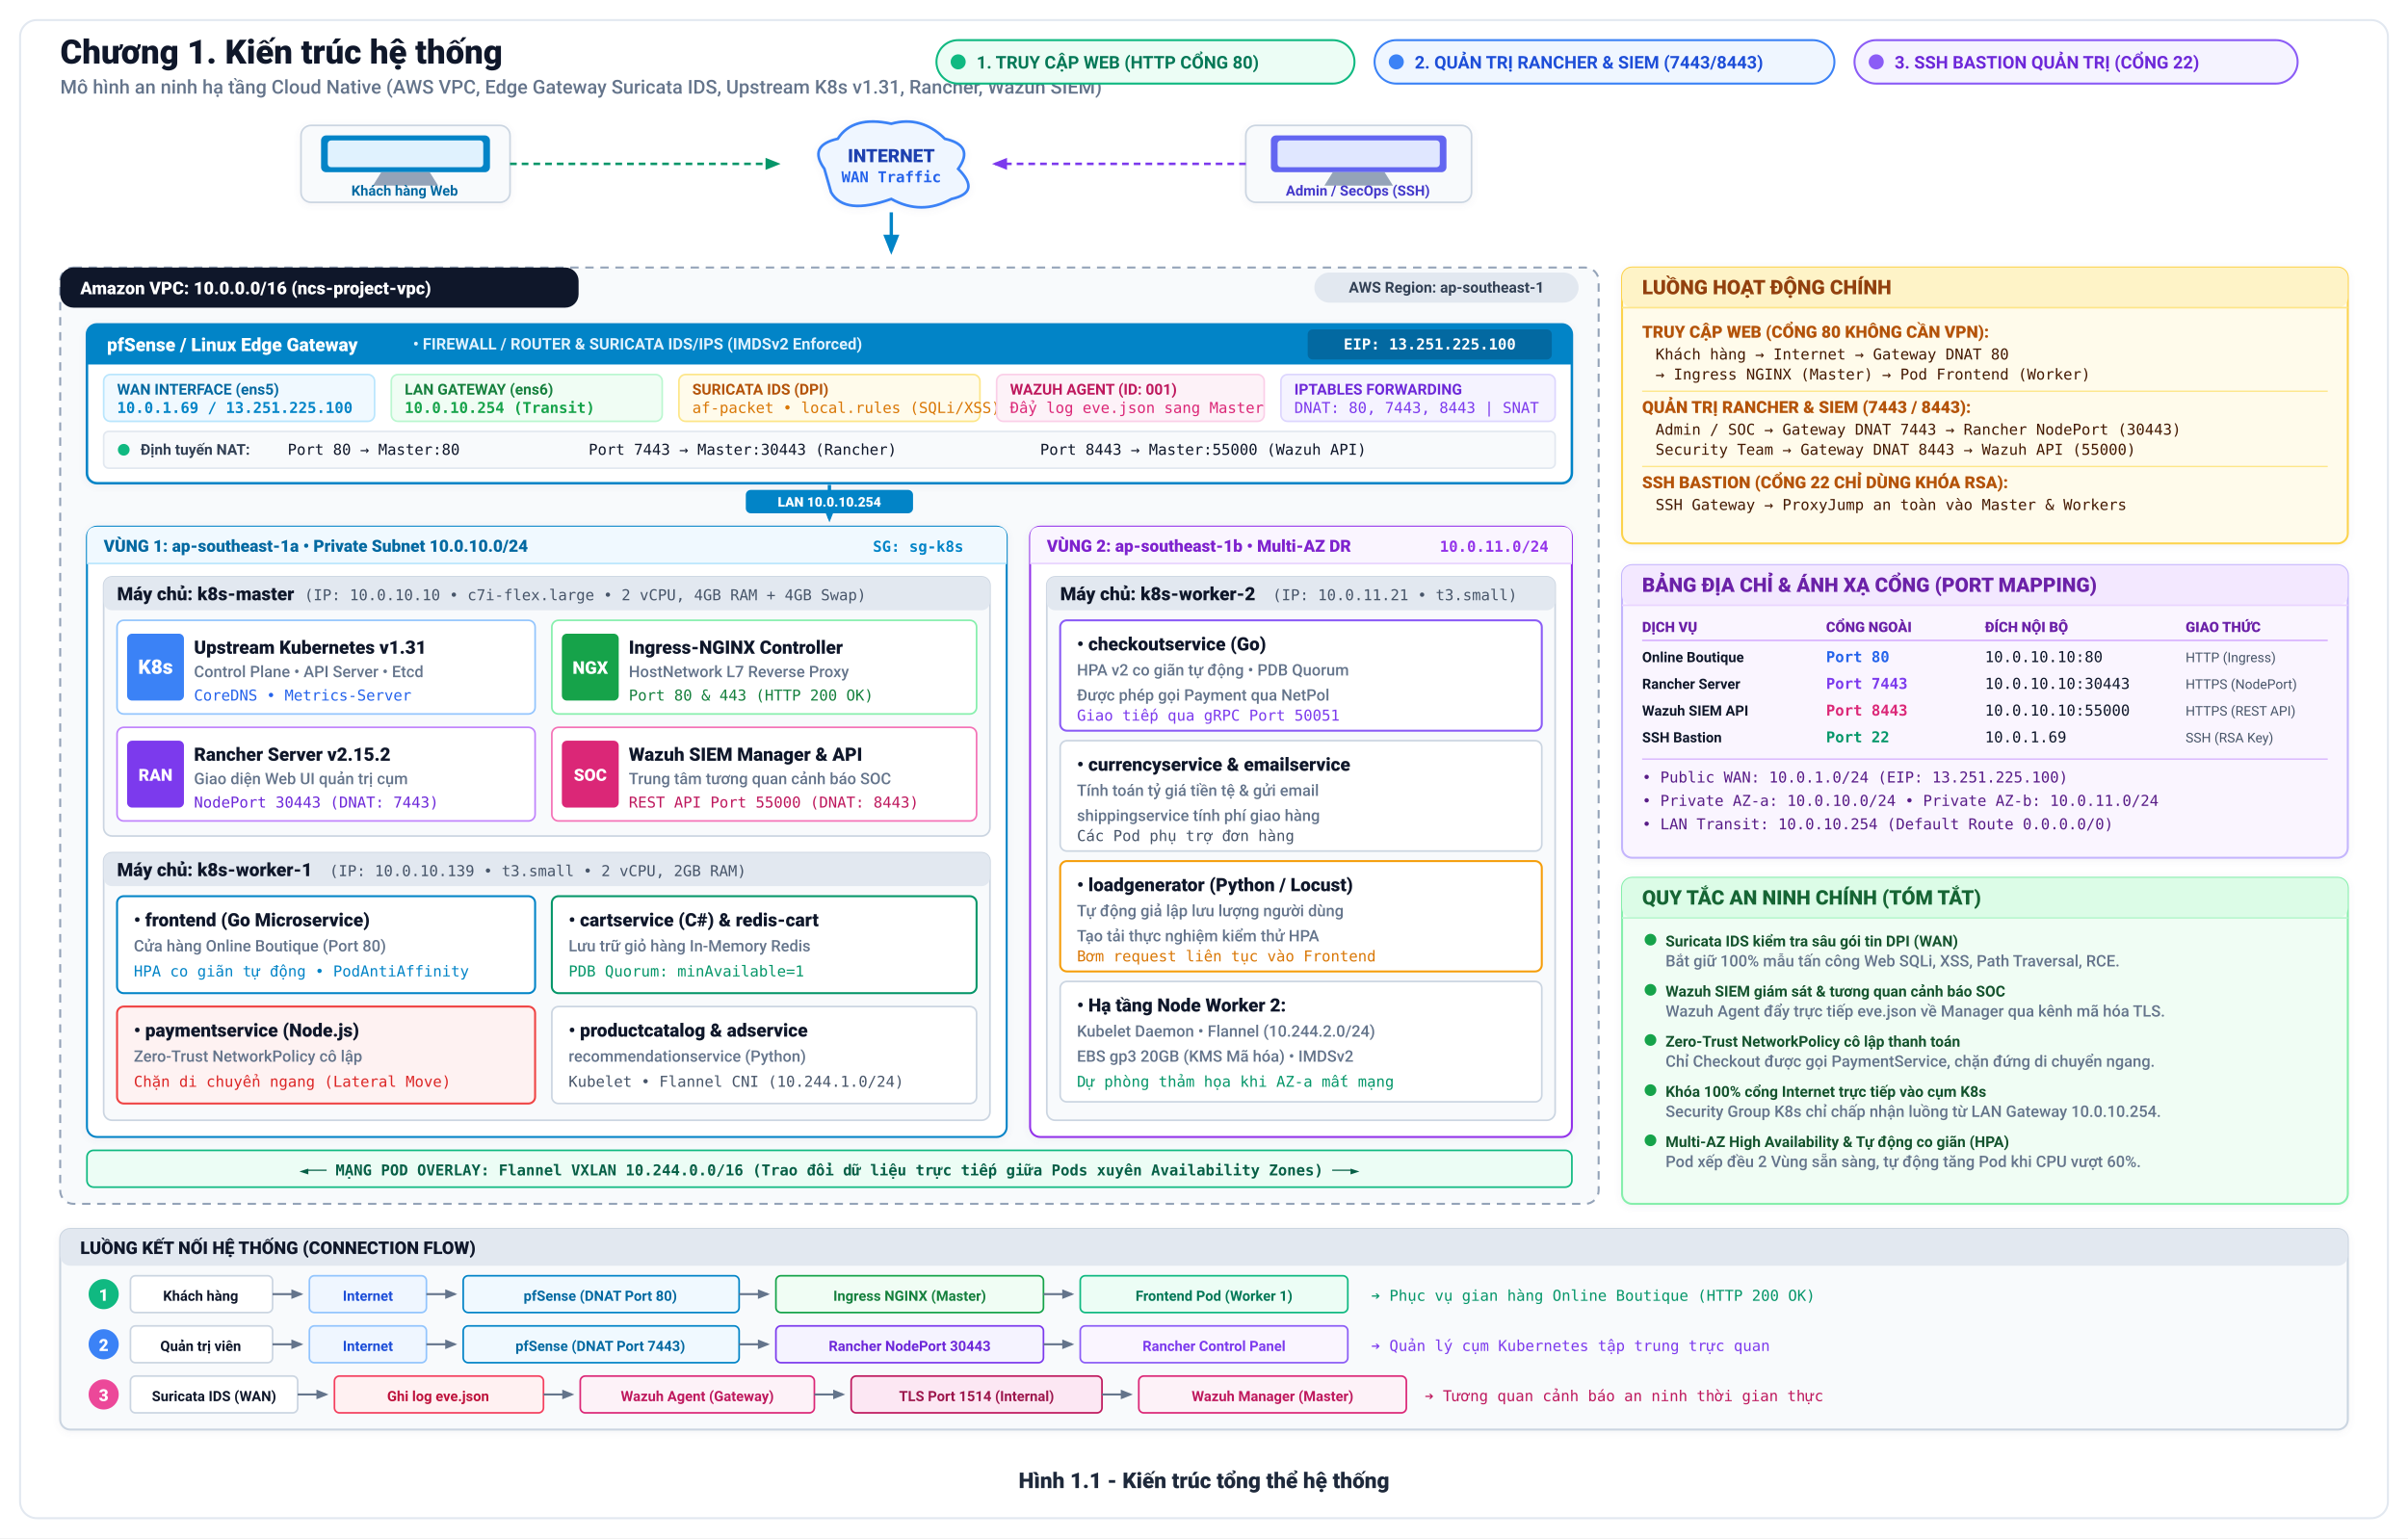
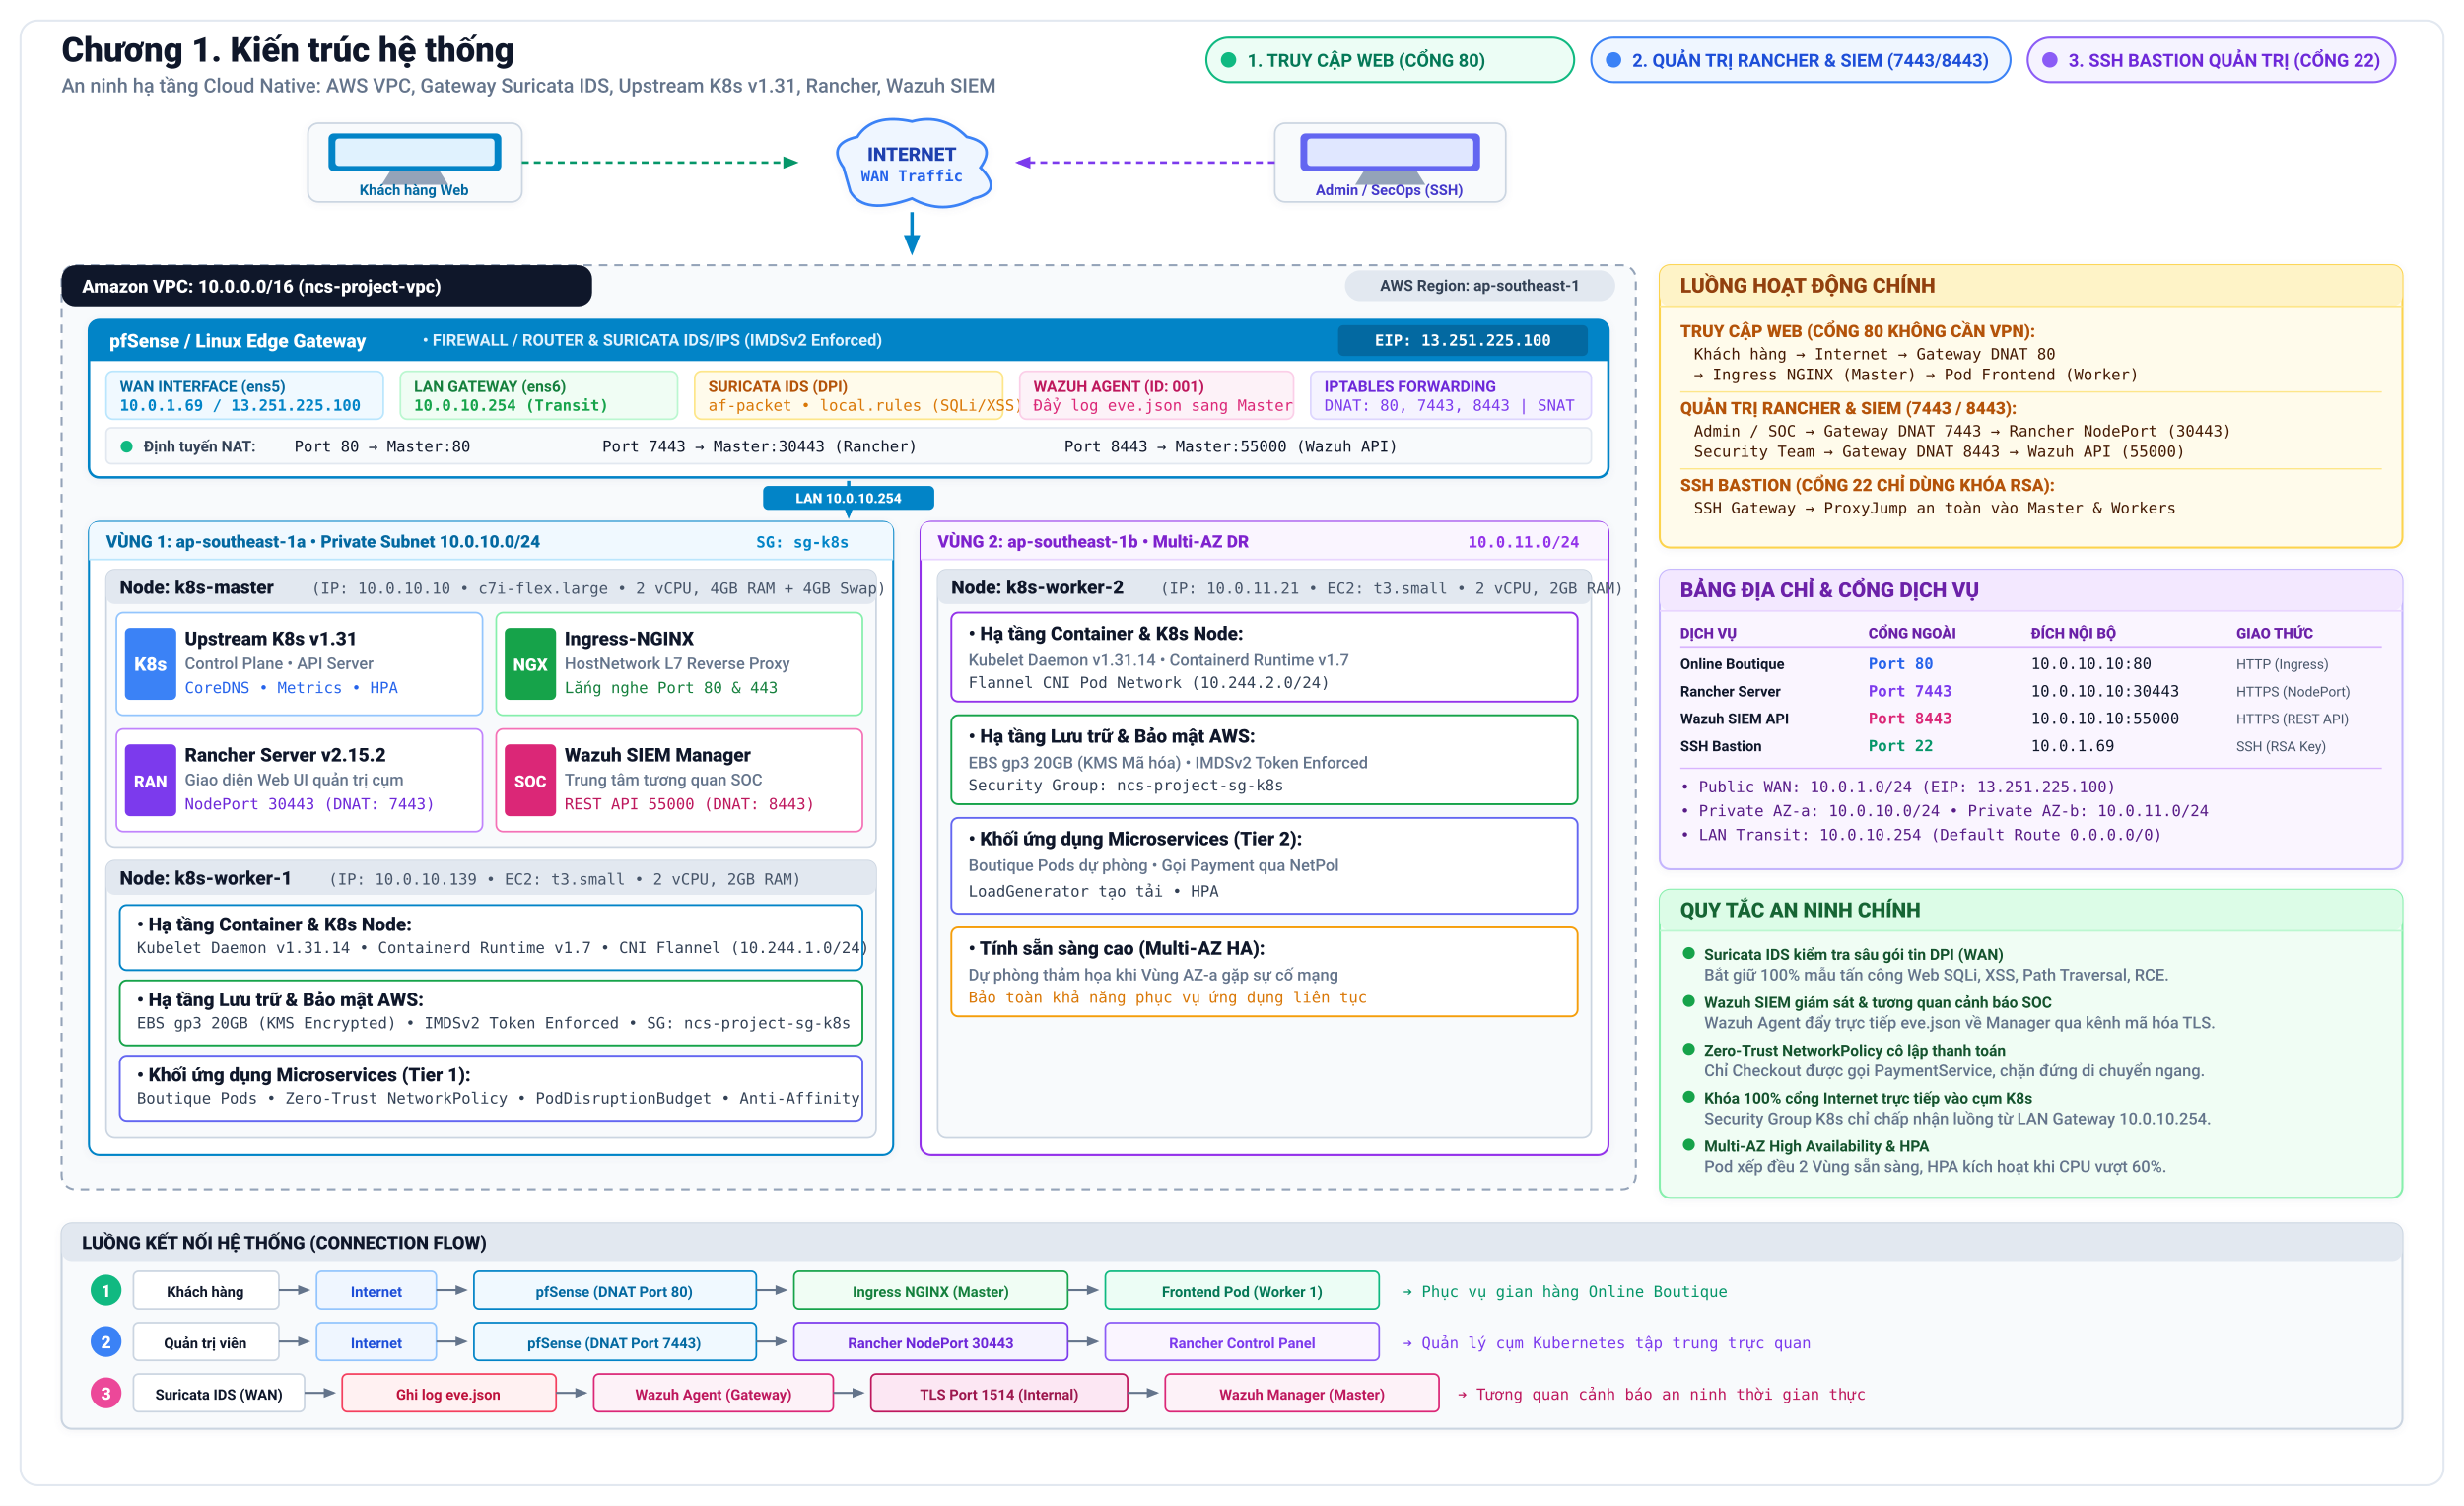
- <svg xmlns="http://www.w3.org/2000/svg" viewBox="0 0 1440 920" width="1440" height="920">
+ <svg xmlns="http://www.w3.org/2000/svg" viewBox="0 0 1440 880" width="1440" height="880">
  <defs>
    <filter id="shadow" x="-3%" y="-3%" width="106%" height="108%" filterUnits="userSpaceOnUse">
      <feDropShadow dx="0" dy="2" stdDeviation="3" flood-color="#64748b" flood-opacity="0.10" />
    </filter>
    <filter id="shadow-sm" x="-2%" y="-2%" width="104%" height="106%" filterUnits="userSpaceOnUse">
      <feDropShadow dx="0" dy="1" stdDeviation="2" flood-color="#64748b" flood-opacity="0.08" />
    </filter>
    <marker id="arrow-blue" viewBox="0 0 10 10" refX="8" refY="5" markerWidth="6" markerHeight="6" orient="auto">
      <path d="M 0 1 L 10 5 L 0 9 z" fill="#0284c7" />
    </marker>
    <marker id="arrow-green" viewBox="0 0 10 10" refX="8" refY="5" markerWidth="6" markerHeight="6" orient="auto">
      <path d="M 0 1 L 10 5 L 0 9 z" fill="#059669" />
    </marker>
    <marker id="arrow-purple" viewBox="0 0 10 10" refX="8" refY="5" markerWidth="6" markerHeight="6" orient="auto">
      <path d="M 0 1 L 10 5 L 0 9 z" fill="#7c3aed" />
    </marker>
    <marker id="arrow-gray" viewBox="0 0 10 10" refX="8" refY="5" markerWidth="6" markerHeight="6" orient="auto">
      <path d="M 0 1 L 10 5 L 0 9 z" fill="#64748b" />
    </marker>
  </defs>
  <style>
-     text { font-family: -apple-system, BlinkMacSystemFont, "Segoe UI", Roboto, Helvetica, Arial, sans-serif; }
+     text { font-family: -apple-system, BlinkMacSystemFont, "Segoe UI", Roboto, "Helvetica Neue", Arial, sans-serif; }
    .title { font-size: 20px; font-weight: 800; fill: #0f172a; }
    .subtitle { font-size: 11.5px; font-weight: 500; fill: #64748b; }
    .pill-text { font-size: 10.5px; font-weight: 700; }
    .box-title { font-size: 12px; font-weight: 800; }
    .card-title { font-size: 11px; font-weight: 800; fill: #0f172a; }
    .card-sub { font-size: 9.5px; font-weight: 500; fill: #64748b; }
    .badge-text { font-size: 9px; font-weight: 700; }
    .code { font-family: ui-monospace, SFMono-Regular, Menlo, Monaco, Consolas, monospace; font-size: 9px; }
  </style>
-   <rect width="1440" height="920" fill="#ffffff" />
-   <rect x="12" y="12" width="1416" height="896" rx="10" fill="#ffffff" stroke="#e2e8f0" stroke-width="1.2" />
-   <g transform="translate(36, 38)">
+   <rect width="1440" height="880" fill="#ffffff" />
+   <rect x="12" y="12" width="1416" height="856" rx="10" fill="#ffffff" stroke="#e2e8f0" stroke-width="1.2" />
+   <g transform="translate(36, 36)">
    <text x="0" y="0" class="title">Chương 1. Kiến trúc hệ thống</text>
-     <text x="0" y="18" class="subtitle">Mô hình an ninh hạ tầng Cloud Native (AWS VPC, Edge Gateway Suricata IDS, Upstream K8s v1.31, Rancher, Wazuh SIEM)</text>
-   </g>
-   <g transform="translate(560, 24)">
+     <text x="0" y="18" class="subtitle">An ninh hạ tầng Cloud Native: AWS VPC, Gateway Suricata IDS, Upstream K8s v1.31, Rancher, Wazuh SIEM</text>
+   </g>
+   <g transform="translate(705, 22)">
    <g transform="translate(0, 0)">
-       <rect width="250" height="26" rx="13" fill="#ecfdf5" stroke="#10b981" stroke-width="1.2" />
+       <rect width="215" height="26" rx="13" fill="#ecfdf5" stroke="#10b981" stroke-width="1.2" />
      <circle cx="13" cy="13" r="4.5" fill="#10b981" />
-       <text x="24" y="17" class="pill-text" fill="#047857">1. TRUY CẬP WEB (HTTP CỔNG 80)</text>
-     </g>
-     <g transform="translate(262, 0)">
-       <rect width="275" height="26" rx="13" fill="#eff6ff" stroke="#3b82f6" stroke-width="1.2" />
+       <text x="24" y="17" class="pill-text" fill="#047857">1. TRUY CẬP WEB (CỔNG 80)</text>
+     </g>
+     <g transform="translate(225, 0)">
+       <rect width="245" height="26" rx="13" fill="#eff6ff" stroke="#3b82f6" stroke-width="1.2" />
      <circle cx="13" cy="13" r="4.5" fill="#3b82f6" />
      <text x="24" y="17" class="pill-text" fill="#1d4ed8">2. QUẢN TRỊ RANCHER &amp; SIEM (7443/8443)</text>
    </g>
-     <g transform="translate(549, 0)">
-       <rect width="265" height="26" rx="13" fill="#f5f3ff" stroke="#8b5cf6" stroke-width="1.2" />
+     <g transform="translate(480, 0)">
+       <rect width="215" height="26" rx="13" fill="#f5f3ff" stroke="#8b5cf6" stroke-width="1.2" />
      <circle cx="13" cy="13" r="4.5" fill="#8b5cf6" />
      <text x="24" y="17" class="pill-text" fill="#6d28d9">3. SSH BASTION QUẢN TRỊ (CỔNG 22)</text>
    </g>
  </g>
-   <g transform="translate(180, 75)">
+   <g transform="translate(180, 72)">
    <g transform="translate(0, 0)">
      <rect width="125" height="46" rx="6" fill="#f8fafc" stroke="#cbd5e1" stroke-width="1" filter="url(#shadow-sm)" />
      <rect x="12" y="6" width="101" height="22" rx="3" fill="#0284c7" />
      <rect x="16" y="9" width="93" height="16" rx="2" fill="#e0f2fe" />
      <polygon points="48,28 77,28 82,36 43,36" fill="#94a3b8" />
      <text x="62" y="42" font-size="8.5" font-weight="700" fill="#0369a1" text-anchor="middle">Khách hàng Web</text>
    </g>
    <g transform="translate(285, -6)">
      <path d="M 28,32 Q 18,18 36,14 Q 45,0 68,5 Q 86,0 100,14 Q 118,18 108,32 Q 122,46 104,50 Q 86,60 68,50 Q 40,60 32,46 Z" fill="#eff6ff" stroke="#3b82f6" stroke-width="1.6" filter="url(#shadow-sm)" />
      <text x="68" y="28" font-size="11" font-weight="900" fill="#1e40af" text-anchor="middle">INTERNET</text>
      <text x="68" y="40" class="code" font-size="8.5" font-weight="700" fill="#2563eb" text-anchor="middle">WAN Traffic</text>
    </g>
    <g transform="translate(565, 0)">
      <rect width="135" height="46" rx="6" fill="#f8fafc" stroke="#cbd5e1" stroke-width="1" filter="url(#shadow-sm)" />
      <rect x="15" y="6" width="105" height="22" rx="3" fill="#6366f1" />
      <rect x="19" y="9" width="97" height="16" rx="2" fill="#e0e7ff" />
      <polygon points="52,28 83,28 88,36 47,36" fill="#94a3b8" />
      <text x="67" y="42" font-size="8.5" font-weight="700" fill="#4338ca" text-anchor="middle">Admin / SecOps (SSH)</text>
    </g>
    <path d="M 125,23 L 285,23" stroke="#059669" stroke-width="1.5" stroke-dasharray="4,3" marker-end="url(#arrow-green)" />
    <path d="M 565,23 L 415,23" stroke="#7c3aed" stroke-width="1.5" stroke-dasharray="4,3" marker-end="url(#arrow-purple)" />
    <path d="M 353,52 L 353,75" stroke="#0284c7" stroke-width="2" marker-end="url(#arrow-blue)" />
  </g>
-   <g transform="translate(36, 160)">
-     <rect width="920" height="560" rx="8" fill="#f8fafc" stroke="#94a3b8" stroke-width="1.2" stroke-dasharray="5,4" />
+   <g transform="translate(36, 155)">
+     <rect width="920" height="540" rx="8" fill="#f8fafc" stroke="#94a3b8" stroke-width="1.2" stroke-dasharray="5,4" />
    <rect x="0" y="0" width="310" height="24" rx="8" fill="#0f172a" />
    <text x="12" y="16" font-size="10.5" font-weight="800" fill="#ffffff">Amazon VPC: 10.0.0.0/16 (ncs-project-vpc)</text>
    <rect x="750" y="3" width="158" height="18" rx="9" fill="#e2e8f0" />
    <text x="829" y="15" font-size="9" font-weight="700" fill="#334155" text-anchor="middle">AWS Region: ap-southeast-1</text>
-     <g transform="translate(16, 34)">
-       <rect width="888" height="95" rx="6" fill="#ffffff" stroke="#0284c7" stroke-width="1.5" filter="url(#shadow-sm)" />
+     <g transform="translate(16, 32)">
+       <rect width="888" height="92" rx="6" fill="#ffffff" stroke="#0284c7" stroke-width="1.5" filter="url(#shadow-sm)" />
      <path d="M 0,6 Q 0,0 6,0 L 882,0 Q 888,0 888,6 L 888,24 L 0,24 Z" fill="#0284c7" />
      <text x="12" y="16" font-size="11" font-weight="800" fill="#ffffff">pfSense / Linux Edge Gateway</text>
      <text x="195" y="15" font-size="9.5" font-weight="600" fill="#e0f2fe">• FIREWALL / ROUTER &amp; SURICATA IDS/IPS (IMDSv2 Enforced)</text>
      <rect x="730" y="3" width="146" height="18" rx="3" fill="#0369a1" />
      <text x="803" y="15" class="code" font-size="9" font-weight="700" fill="#ffffff" text-anchor="middle">EIP: 13.251.225.100</text>
      <g transform="translate(10, 30)">
        <g transform="translate(0, 0)">
          <rect width="162" height="28" rx="4" fill="#f0f9ff" stroke="#bae6fd" stroke-width="1" />
          <text x="8" y="12" class="badge-text" fill="#0369a1">WAN INTERFACE (ens5)</text>
          <text x="8" y="23" class="code" font-weight="700" fill="#0284c7">10.0.1.69 / 13.251.225.100</text>
        </g>
        <g transform="translate(172, 0)">
          <rect width="162" height="28" rx="4" fill="#f0fdf4" stroke="#bbf7d0" stroke-width="1" />
          <text x="8" y="12" class="badge-text" fill="#15803d">LAN GATEWAY (ens6)</text>
          <text x="8" y="23" class="code" font-weight="700" fill="#16a34a">10.0.10.254 (Transit)</text>
        </g>
        <g transform="translate(344, 0)">
          <rect width="180" height="28" rx="4" fill="#fffbeb" stroke="#fde68a" stroke-width="1" />
          <text x="8" y="12" class="badge-text" fill="#b45309">SURICATA IDS (DPI)</text>
          <text x="8" y="23" class="code" fill="#d97706">af-packet • local.rules (SQLi/XSS)</text>
        </g>
        <g transform="translate(534, 0)">
          <rect width="160" height="28" rx="4" fill="#fdf2f8" stroke="#fbcfe8" stroke-width="1" />
          <text x="8" y="12" class="badge-text" fill="#be185d">WAZUH AGENT (ID: 001)</text>
          <text x="8" y="23" class="code" fill="#db2777">Đẩy log eve.json sang Master</text>
        </g>
        <g transform="translate(704, 0)">
          <rect width="164" height="28" rx="4" fill="#f5f3ff" stroke="#ddd6fe" stroke-width="1" />
          <text x="8" y="12" class="badge-text" fill="#6d28d9">IPTABLES FORWARDING</text>
          <text x="8" y="23" class="code" fill="#7c3aed">DNAT: 80, 7443, 8443 | SNAT</text>
        </g>
      </g>
-       <g transform="translate(10, 64)">
-         <rect width="868" height="22" rx="3" fill="#f8fafc" stroke="#e2e8f0" stroke-width="1" />
+       <g transform="translate(10, 63)">
+         <rect width="868" height="21" rx="3" fill="#f8fafc" stroke="#e2e8f0" stroke-width="1" />
        <circle cx="12" cy="11" r="3.5" fill="#10b981" />
        <text x="22" y="14" font-size="9" font-weight="700" fill="#334155">Định tuyến NAT:</text>
        <text x="110" y="14" class="code" fill="#0f172a">Port 80 → Master:80</text>
        <text x="290" y="14" class="code" fill="#0f172a">Port 7443 → Master:30443 (Rancher)</text>
        <text x="560" y="14" class="code" fill="#0f172a">Port 8443 → Master:55000 (Wazuh API)</text>
      </g>
    </g>
-     <path d="M 460,130 L 460,150" stroke="#0284c7" stroke-width="2" marker-end="url(#arrow-blue)" />
-     <rect x="410" y="133" width="100" height="14" rx="3" fill="#0284c7" />
-     <text x="460" y="143" font-size="8" font-weight="800" fill="#ffffff" text-anchor="middle">LAN 10.0.10.254</text>
-     <g transform="translate(16, 155)">
-       <rect width="550" height="365" rx="6" fill="#ffffff" stroke="#0284c7" stroke-width="1.2" filter="url(#shadow-sm)" />
-       <path d="M 0,6 Q 0,0 6,0 L 544,0 Q 550,0 550,6 L 550,22 L 0,22 Z" fill="#f0f9ff" />
-       <line x1="0" y1="22" x2="550" y2="22" stroke="#bae6fd" stroke-width="1" />
+     <path d="M 460,126 L 460,146" stroke="#0284c7" stroke-width="2" marker-end="url(#arrow-blue)" />
+     <rect x="410" y="129" width="100" height="14" rx="3" fill="#0284c7" />
+     <text x="460" y="139" font-size="8" font-weight="800" fill="#ffffff" text-anchor="middle">LAN 10.0.10.254</text>
+     <g transform="translate(16, 150)">
+       <rect width="470" height="370" rx="6" fill="#ffffff" stroke="#0284c7" stroke-width="1.2" filter="url(#shadow-sm)" />
+       <path d="M 0,6 Q 0,0 6,0 L 464,0 Q 470,0 470,6 L 470,22 L 0,22 Z" fill="#f0f9ff" />
+       <line x1="0" y1="22" x2="470" y2="22" stroke="#bae6fd" stroke-width="1" />
      <text x="10" y="15" font-size="10" font-weight="800" fill="#0369a1">VÙNG 1: ap-southeast-1a • Private Subnet 10.0.10.0/24</text>
-       <text x="470" y="15" class="code" font-weight="700" fill="#0284c7">SG: sg-k8s</text>
-       <g transform="translate(10, 30)">
-         <rect width="530" height="155" rx="5" fill="#f8fafc" stroke="#cbd5e1" stroke-width="1" />
-         <rect width="530" height="20" rx="5" fill="#e2e8f0" />
-         <text x="8" y="14" class="card-title">Máy chủ: k8s-master</text>
+       <text x="390" y="15" class="code" font-weight="700" fill="#0284c7">SG: sg-k8s</text>
+       <g transform="translate(10, 28)">
+         <rect width="450" height="162" rx="5" fill="#f8fafc" stroke="#cbd5e1" stroke-width="1" />
+         <rect width="450" height="20" rx="5" fill="#e2e8f0" />
+         <text x="8" y="14" class="card-title">Node: k8s-master</text>
        <text x="120" y="14" class="code" fill="#475569">(IP: 10.0.10.10 • c7i-flex.large • 2 vCPU, 4GB RAM + 4GB Swap)</text>
+         <g transform="translate(6, 25)">
+           <g transform="translate(0, 0)">
+             <rect width="214" height="60" rx="4" fill="#ffffff" stroke="#93c5fd" stroke-width="1" />
+             <rect x="5" y="9" width="30" height="42" rx="3" fill="#3b82f6" />
+             <text x="20" y="34" font-size="11" font-weight="900" fill="#ffffff" text-anchor="middle">K8s</text>
+             <text x="40" y="19" class="card-title">Upstream K8s v1.31</text>
+             <text x="40" y="33" class="card-sub">Control Plane • API Server</text>
+             <text x="40" y="47" class="code" fill="#2563eb">CoreDNS • Metrics • HPA</text>
+           </g>
+           <g transform="translate(222, 0)">
+             <rect width="214" height="60" rx="4" fill="#ffffff" stroke="#86efac" stroke-width="1" />
+             <rect x="5" y="9" width="30" height="42" rx="3" fill="#16a34a" />
+             <text x="20" y="34" font-size="10" font-weight="900" fill="#ffffff" text-anchor="middle">NGX</text>
+             <text x="40" y="19" class="card-title">Ingress-NGINX</text>
+             <text x="40" y="33" class="card-sub">HostNetwork L7 Reverse Proxy</text>
+             <text x="40" y="47" class="code" fill="#15803d">Lắng nghe Port 80 &amp; 443</text>
+           </g>
+           <g transform="translate(0, 68)">
+             <rect width="214" height="60" rx="4" fill="#ffffff" stroke="#c084fc" stroke-width="1" />
+             <rect x="5" y="9" width="30" height="42" rx="3" fill="#7c3aed" />
+             <text x="20" y="34" font-size="9.5" font-weight="900" fill="#ffffff" text-anchor="middle">RAN</text>
+             <text x="40" y="19" class="card-title">Rancher Server v2.15.2</text>
+             <text x="40" y="33" class="card-sub">Giao diện Web UI quản trị cụm</text>
+             <text x="40" y="47" class="code" fill="#6d28d9">NodePort 30443 (DNAT: 7443)</text>
+           </g>
+           <g transform="translate(222, 68)">
+             <rect width="214" height="60" rx="4" fill="#ffffff" stroke="#f472b6" stroke-width="1" />
+             <rect x="5" y="9" width="30" height="42" rx="3" fill="#db2777" />
+             <text x="20" y="34" font-size="9.5" font-weight="900" fill="#ffffff" text-anchor="middle">SOC</text>
+             <text x="40" y="19" class="card-title">Wazuh SIEM Manager</text>
+             <text x="40" y="33" class="card-sub">Trung tâm tương quan SOC</text>
+             <text x="40" y="47" class="code" fill="#be185d">REST API 55000 (DNAT: 8443)</text>
+           </g>
+         </g>
+       </g>
+       <g transform="translate(10, 198)">
+         <rect width="450" height="162" rx="5" fill="#f8fafc" stroke="#cbd5e1" stroke-width="1" />
+         <rect width="450" height="20" rx="5" fill="#e2e8f0" />
+         <text x="8" y="14" class="card-title">Node: k8s-worker-1</text>
+         <text x="130" y="14" class="code" fill="#475569">(IP: 10.0.10.139 • EC2: t3.small • 2 vCPU, 2GB RAM)</text>
        <g transform="translate(8, 26)">
          <g transform="translate(0, 0)">
-             <rect width="250" height="56" rx="4" fill="#ffffff" stroke="#93c5fd" stroke-width="1" />
-             <rect x="6" y="8" width="34" height="40" rx="3" fill="#3b82f6" />
-             <text x="23" y="32" font-size="12" font-weight="900" fill="#ffffff" text-anchor="middle">K8s</text>
-             <text x="46" y="20" class="card-title">Upstream Kubernetes v1.31</text>
-             <text x="46" y="34" class="card-sub">Control Plane • API Server • Etcd</text>
-             <text x="46" y="48" class="code" fill="#2563eb">CoreDNS • Metrics-Server</text>
-           </g>
-           <g transform="translate(260, 0)">
-             <rect width="254" height="56" rx="4" fill="#ffffff" stroke="#86efac" stroke-width="1" />
-             <rect x="6" y="8" width="34" height="40" rx="3" fill="#16a34a" />
-             <text x="23" y="32" font-size="10.5" font-weight="900" fill="#ffffff" text-anchor="middle">NGX</text>
-             <text x="46" y="20" class="card-title">Ingress-NGINX Controller</text>
-             <text x="46" y="34" class="card-sub">HostNetwork L7 Reverse Proxy</text>
-             <text x="46" y="48" class="code" fill="#15803d">Port 80 &amp; 443 (HTTP 200 OK)</text>
-           </g>
-           <g transform="translate(0, 64)">
-             <rect width="250" height="56" rx="4" fill="#ffffff" stroke="#c084fc" stroke-width="1" />
-             <rect x="6" y="8" width="34" height="40" rx="3" fill="#7c3aed" />
-             <text x="23" y="32" font-size="10" font-weight="900" fill="#ffffff" text-anchor="middle">RAN</text>
-             <text x="46" y="20" class="card-title">Rancher Server v2.15.2</text>
-             <text x="46" y="34" class="card-sub">Giao diện Web UI quản trị cụm</text>
-             <text x="46" y="48" class="code" fill="#6d28d9">NodePort 30443 (DNAT: 7443)</text>
-           </g>
-           <g transform="translate(260, 64)">
-             <rect width="254" height="56" rx="4" fill="#ffffff" stroke="#f472b6" stroke-width="1" />
-             <rect x="6" y="8" width="34" height="40" rx="3" fill="#db2777" />
-             <text x="23" y="32" font-size="10" font-weight="900" fill="#ffffff" text-anchor="middle">SOC</text>
-             <text x="46" y="20" class="card-title">Wazuh SIEM Manager &amp; API</text>
-             <text x="46" y="34" class="card-sub">Trung tâm tương quan cảnh báo SOC</text>
-             <text x="46" y="48" class="code" fill="#be185d">REST API Port 55000 (DNAT: 8443)</text>
-           </g>
-         </g>
-       </g>
-       <g transform="translate(10, 195)">
-         <rect width="530" height="160" rx="5" fill="#f8fafc" stroke="#cbd5e1" stroke-width="1" />
-         <rect width="530" height="20" rx="5" fill="#e2e8f0" />
-         <text x="8" y="14" class="card-title">Máy chủ: k8s-worker-1</text>
-         <text x="135" y="14" class="code" fill="#475569">(IP: 10.0.10.139 • t3.small • 2 vCPU, 2GB RAM)</text>
-         <g transform="translate(8, 26)">
+             <rect width="434" height="38" rx="4" fill="#ffffff" stroke="#0284c7" stroke-width="1.1" />
+             <text x="10" y="15" class="card-title" fill="#0369a1">• Hạ tầng Container &amp; K8s Node:</text>
+             <text x="10" y="28" class="code" fill="#334155">Kubelet Daemon v1.31.14 • Containerd Runtime v1.7 • CNI Flannel (10.244.1.0/24)</text>
+           </g>
+           <g transform="translate(0, 44)">
+             <rect width="434" height="38" rx="4" fill="#ffffff" stroke="#16a34a" stroke-width="1.1" />
+             <text x="10" y="15" class="card-title" fill="#15803d">• Hạ tầng Lưu trữ &amp; Bảo mật AWS:</text>
+             <text x="10" y="28" class="code" fill="#334155">EBS gp3 20GB (KMS Encrypted) • IMDSv2 Token Enforced • SG: ncs-project-sg-k8s</text>
+           </g>
+           <g transform="translate(0, 88)">
+             <rect width="434" height="38" rx="4" fill="#ffffff" stroke="#6366f1" stroke-width="1.1" />
+             <text x="10" y="15" class="card-title" fill="#4338ca">• Khối ứng dụng Microservices (Tier 1):</text>
+             <text x="10" y="28" class="code" fill="#334155">Boutique Pods • Zero-Trust NetworkPolicy • PodDisruptionBudget • Anti-Affinity</text>
+           </g>
+         </g>
+       </g>
+     </g>
+     <g transform="translate(502, 150)">
+       <rect width="402" height="370" rx="6" fill="#ffffff" stroke="#9333ea" stroke-width="1.2" filter="url(#shadow-sm)" />
+       <path d="M 0,6 Q 0,0 6,0 L 396,0 Q 402,0 402,6 L 402,22 L 0,22 Z" fill="#faf5ff" />
+       <line x1="0" y1="22" x2="402" y2="22" stroke="#e9d5ff" stroke-width="1" />
+       <text x="10" y="15" font-size="10" font-weight="800" fill="#7e22ce">VÙNG 2: ap-southeast-1b • Multi-AZ DR</text>
+       <text x="320" y="15" class="code" font-weight="700" fill="#9333ea">10.0.11.0/24</text>
+       <g transform="translate(10, 28)">
+         <rect width="382" height="332" rx="5" fill="#f8fafc" stroke="#cbd5e1" stroke-width="1" />
+         <rect width="382" height="20" rx="5" fill="#e2e8f0" />
+         <text x="8" y="14" class="card-title">Node: k8s-worker-2</text>
+         <text x="130" y="14" class="code" fill="#475569">(IP: 10.0.11.21 • EC2: t3.small • 2 vCPU, 2GB RAM)</text>
+         <g transform="translate(8, 25)">
          <g transform="translate(0, 0)">
-             <rect width="250" height="58" rx="4" fill="#ffffff" stroke="#0284c7" stroke-width="1.2" />
-             <text x="10" y="18" class="card-title" fill="#0369a1">• frontend (Go Microservice)</text>
-             <text x="10" y="33" class="card-sub">Cửa hàng Online Boutique (Port 80)</text>
-             <text x="10" y="48" class="code" fill="#0284c7">HPA co giãn tự động • PodAntiAffinity</text>
-           </g>
-           <g transform="translate(260, 0)">
-             <rect width="254" height="58" rx="4" fill="#ffffff" stroke="#059669" stroke-width="1.2" />
-             <text x="10" y="18" class="card-title" fill="#065f46">• cartservice (C#) &amp; redis-cart</text>
-             <text x="10" y="33" class="card-sub">Lưu trữ giỏ hàng In-Memory Redis</text>
-             <text x="10" y="48" class="code" fill="#059669">PDB Quorum: minAvailable=1</text>
-           </g>
-           <g transform="translate(0, 66)">
-             <rect width="250" height="58" rx="4" fill="#fef2f2" stroke="#ef4444" stroke-width="1.2" />
-             <text x="10" y="18" class="card-title" fill="#b91c1c">• paymentservice (Node.js)</text>
-             <text x="10" y="33" class="card-sub">Zero-Trust NetworkPolicy cô lập</text>
-             <text x="10" y="48" class="code" fill="#dc2626">Chặn di chuyển ngang (Lateral Move)</text>
-           </g>
-           <g transform="translate(260, 66)">
-             <rect width="254" height="58" rx="4" fill="#ffffff" stroke="#cbd5e1" stroke-width="1" />
-             <text x="10" y="18" class="card-title" fill="#334155">• productcatalog &amp; adservice</text>
-             <text x="10" y="33" class="card-sub">recommendationservice (Python)</text>
-             <text x="10" y="48" class="code" fill="#475569">Kubelet • Flannel CNI (10.244.1.0/24)</text>
-           </g>
-         </g>
-       </g>
-     </g>
-     <g transform="translate(580, 155)">
-       <rect width="324" height="365" rx="6" fill="#ffffff" stroke="#9333ea" stroke-width="1.2" filter="url(#shadow-sm)" />
-       <path d="M 0,6 Q 0,0 6,0 L 318,0 Q 324,0 324,6 L 324,22 L 0,22 Z" fill="#faf5ff" />
-       <line x1="0" y1="22" x2="324" y2="22" stroke="#e9d5ff" stroke-width="1" />
-       <text x="10" y="15" font-size="10" font-weight="800" fill="#7e22ce">VÙNG 2: ap-southeast-1b • Multi-AZ DR</text>
-       <text x="245" y="15" class="code" font-weight="700" fill="#9333ea">10.0.11.0/24</text>
-       <g transform="translate(10, 30)">
-         <rect width="304" height="325" rx="5" fill="#f8fafc" stroke="#cbd5e1" stroke-width="1" />
-         <rect width="304" height="20" rx="5" fill="#e2e8f0" />
-         <text x="8" y="14" class="card-title">Máy chủ: k8s-worker-2</text>
-         <text x="135" y="14" class="code" fill="#475569">(IP: 10.0.11.21 • t3.small)</text>
-         <g transform="translate(8, 26)">
-           <g transform="translate(0, 0)">
-             <rect width="288" height="66" rx="4" fill="#ffffff" stroke="#8b5cf6" stroke-width="1.2" />
-             <text x="10" y="18" class="card-title" fill="#6d28d9">• checkoutservice (Go)</text>
-             <text x="10" y="33" class="card-sub">HPA v2 co giãn tự động • PDB Quorum</text>
-             <text x="10" y="48" class="card-sub">Được phép gọi Payment qua NetPol</text>
-             <text x="10" y="60" class="code" fill="#7c3aed">Giao tiếp qua gRPC Port 50051</text>
-           </g>
-           <g transform="translate(0, 72)">
-             <rect width="288" height="66" rx="4" fill="#ffffff" stroke="#cbd5e1" stroke-width="1" />
-             <text x="10" y="18" class="card-title">• currencyservice &amp; emailservice</text>
-             <text x="10" y="33" class="card-sub">Tính toán tỷ giá tiền tệ &amp; gửi email</text>
-             <text x="10" y="48" class="card-sub">shippingservice tính phí giao hàng</text>
-             <text x="10" y="60" class="code" fill="#475569">Các Pod phụ trợ đơn hàng</text>
-           </g>
-           <g transform="translate(0, 144)">
-             <rect width="288" height="66" rx="4" fill="#ffffff" stroke="#f59e0b" stroke-width="1.2" />
-             <text x="10" y="18" class="card-title" fill="#b45309">• loadgenerator (Python / Locust)</text>
-             <text x="10" y="33" class="card-sub">Tự động giả lập lưu lượng người dùng</text>
-             <text x="10" y="48" class="card-sub">Tạo tải thực nghiệm kiểm thử HPA</text>
-             <text x="10" y="60" class="code" fill="#d97706">Bơm request liên tục vào Frontend</text>
-           </g>
-           <g transform="translate(0, 216)">
-             <rect width="288" height="72" rx="4" fill="#ffffff" stroke="#cbd5e1" stroke-width="1" />
-             <text x="10" y="18" class="card-title" fill="#334155">• Hạ tầng Node Worker 2:</text>
-             <text x="10" y="33" class="card-sub">Kubelet Daemon • Flannel (10.244.2.0/24)</text>
-             <text x="10" y="48" class="card-sub">EBS gp3 20GB (KMS Mã hóa) • IMDSv2</text>
-             <text x="10" y="63" class="code" fill="#059669">Dự phòng thảm họa khi AZ-a mất mạng</text>
-           </g>
-         </g>
-       </g>
-     </g>
-     <g transform="translate(16, 528)">
-       <rect width="888" height="22" rx="4" fill="#ecfdf5" stroke="#10b981" stroke-width="1" />
-       <text x="444" y="15" class="code" font-size="9" font-weight="700" fill="#065f46" text-anchor="middle">
-         ◄── MẠNG POD OVERLAY: Flannel VXLAN 10.244.0.0/16 (Trao đổi dữ liệu trực tiếp giữa Pods xuyên Availability Zones) ──►
-       </text>
-     </g>
-   </g>
-   <g transform="translate(970, 160)">
+             <rect width="366" height="52" rx="4" fill="#ffffff" stroke="#9333ea" stroke-width="1.1" />
+             <text x="10" y="16" class="card-title" fill="#7e22ce">• Hạ tầng Container &amp; K8s Node:</text>
+             <text x="10" y="31" class="card-sub">Kubelet Daemon v1.31.14 • Containerd Runtime v1.7</text>
+             <text x="10" y="44" class="code" fill="#334155">Flannel CNI Pod Network (10.244.2.0/24)</text>
+           </g>
+           <g transform="translate(0, 60)">
+             <rect width="366" height="52" rx="4" fill="#ffffff" stroke="#16a34a" stroke-width="1.1" />
+             <text x="10" y="16" class="card-title" fill="#15803d">• Hạ tầng Lưu trữ &amp; Bảo mật AWS:</text>
+             <text x="10" y="31" class="card-sub">EBS gp3 20GB (KMS Mã hóa) • IMDSv2 Token Enforced</text>
+             <text x="10" y="44" class="code" fill="#334155">Security Group: ncs-project-sg-k8s</text>
+           </g>
+           <g transform="translate(0, 120)">
+             <rect width="366" height="56" rx="4" fill="#ffffff" stroke="#6366f1" stroke-width="1.1" />
+             <text x="10" y="16" class="card-title" fill="#4338ca">• Khối ứng dụng Microservices (Tier 2):</text>
+             <text x="10" y="31" class="card-sub">Boutique Pods dự phòng • Gọi Payment qua NetPol</text>
+             <text x="10" y="46" class="code" fill="#334155">LoadGenerator tạo tải • HPA</text>
+           </g>
+           <g transform="translate(0, 184)">
+             <rect width="366" height="52" rx="4" fill="#ffffff" stroke="#f59e0b" stroke-width="1.1" />
+             <text x="10" y="16" class="card-title" fill="#b45309">• Tính sẵn sàng cao (Multi-AZ HA):</text>
+             <text x="10" y="31" class="card-sub">Dự phòng thảm họa khi Vùng AZ-a gặp sự cố mạng</text>
+             <text x="10" y="44" class="code" fill="#d97706">Bảo toàn khả năng phục vụ ứng dụng liên tục</text>
+           </g>
+         </g>
+       </g>
+     </g>
+   </g>
+   <g transform="translate(970, 155)">
    <g transform="translate(0, 0)">
      <rect width="434" height="165" rx="6" fill="#fffbeb" stroke="#fcd34d" stroke-width="1.2" filter="url(#shadow-sm)" />
      <rect width="434" height="24" rx="6" fill="#fef3c7" />
      <line x1="0" y1="24" x2="434" y2="24" stroke="#fde68a" stroke-width="1" />
      <text x="12" y="16" class="box-title" fill="#92400e">LUỒNG HOẠT ĐỘNG CHÍNH</text>
      <g transform="translate(12, 32)">
        <text x="0" y="10" font-size="10" font-weight="800" fill="#b45309">TRUY CẬP WEB (CỔNG 80 KHÔNG CẦN VPN):</text>
        <text x="8" y="23" class="code" fill="#451a03">Khách hàng → Internet → Gateway DNAT 80</text>
        <text x="8" y="35" class="code" fill="#451a03">→ Ingress NGINX (Master) → Pod Frontend (Worker)</text>
        <line x1="0" y1="42" x2="410" y2="42" stroke="#fde68a" stroke-width="0.8" />
        <text x="0" y="55" font-size="10" font-weight="800" fill="#b45309">QUẢN TRỊ RANCHER &amp; SIEM (7443 / 8443):</text>
        <text x="8" y="68" class="code" fill="#451a03">Admin / SOC → Gateway DNAT 7443 → Rancher NodePort (30443)</text>
        <text x="8" y="80" class="code" fill="#451a03">Security Team → Gateway DNAT 8443 → Wazuh API (55000)</text>
        <line x1="0" y1="87" x2="410" y2="87" stroke="#fde68a" stroke-width="0.8" />
        <text x="0" y="100" font-size="10" font-weight="800" fill="#b45309">SSH BASTION (CỔNG 22 CHỈ DÙNG KHÓA RSA):</text>
        <text x="8" y="113" class="code" fill="#451a03">SSH Gateway → ProxyJump an toàn vào Master &amp; Workers</text>
      </g>
    </g>
    <g transform="translate(0, 178)">
      <rect width="434" height="175" rx="6" fill="#faf5ff" stroke="#c4b5fd" stroke-width="1.2" filter="url(#shadow-sm)" />
      <rect width="434" height="24" rx="6" fill="#f3e8ff" />
      <line x1="0" y1="24" x2="434" y2="24" stroke="#e9d5ff" stroke-width="1" />
-       <text x="12" y="16" class="box-title" fill="#6b21a8">BẢNG ĐỊA CHỈ &amp; ÁNH XẠ CỔNG (PORT MAPPING)</text>
+       <text x="12" y="16" class="box-title" fill="#6b21a8">BẢNG ĐỊA CHỈ &amp; CỔNG DỊCH VỤ</text>
      <g transform="translate(12, 32)">
        <text x="0" y="8" font-size="8.5" font-weight="800" fill="#6b21a8">DỊCH VỤ</text>
        <text x="110" y="8" font-size="8.5" font-weight="800" fill="#6b21a8">CỔNG NGOÀI</text>
        <text x="205" y="8" font-size="8.5" font-weight="800" fill="#6b21a8">ĐÍCH NỘI BỘ</text>
        <text x="325" y="8" font-size="8.5" font-weight="800" fill="#6b21a8">GIAO THỨC</text>
        <line x1="0" y1="13" x2="410" y2="13" stroke="#d8b4fe" stroke-width="1" />
        <text x="0" y="26" font-size="8.5" font-weight="700" fill="#0f172a">Online Boutique</text>
        <text x="110" y="26" class="code" font-weight="700" fill="#2563eb">Port 80</text>
        <text x="205" y="26" class="code" fill="#0f172a">10.0.10.10:80</text>
        <text x="325" y="26" font-size="8" fill="#475569">HTTP (Ingress)</text>
        <text x="0" y="42" font-size="8.5" font-weight="700" fill="#0f172a">Rancher Server</text>
        <text x="110" y="42" class="code" font-weight="700" fill="#7c3aed">Port 7443</text>
        <text x="205" y="42" class="code" fill="#0f172a">10.0.10.10:30443</text>
        <text x="325" y="42" font-size="8" fill="#475569">HTTPS (NodePort)</text>
        <text x="0" y="58" font-size="8.5" font-weight="700" fill="#0f172a">Wazuh SIEM API</text>
        <text x="110" y="58" class="code" font-weight="700" fill="#db2777">Port 8443</text>
        <text x="205" y="58" class="code" fill="#0f172a">10.0.10.10:55000</text>
        <text x="325" y="58" font-size="8" fill="#475569">HTTPS (REST API)</text>
        <text x="0" y="74" font-size="8.5" font-weight="700" fill="#0f172a">SSH Bastion</text>
        <text x="110" y="74" class="code" font-weight="700" fill="#059669">Port 22</text>
        <text x="205" y="74" class="code" fill="#0f172a">10.0.1.69</text>
        <text x="325" y="74" font-size="8" fill="#475569">SSH (RSA Key)</text>
        <line x1="0" y1="84" x2="410" y2="84" stroke="#d8b4fe" stroke-width="0.8" />
        <text x="0" y="98" class="code" fill="#581c87">• Public WAN: 10.0.1.0/24 (EIP: 13.251.225.100)</text>
        <text x="0" y="112" class="code" fill="#581c87">• Private AZ-a: 10.0.10.0/24 • Private AZ-b: 10.0.11.0/24</text>
        <text x="0" y="126" class="code" fill="#581c87">• LAN Transit: 10.0.10.254 (Default Route 0.0.0.0/0)</text>
      </g>
    </g>
    <g transform="translate(0, 365)">
-       <rect width="434" height="195" rx="6" fill="#f0fdf4" stroke="#86efac" stroke-width="1.2" filter="url(#shadow-sm)" />
+       <rect width="434" height="180" rx="6" fill="#f0fdf4" stroke="#86efac" stroke-width="1.2" filter="url(#shadow-sm)" />
      <rect width="434" height="24" rx="6" fill="#dcfce7" />
      <line x1="0" y1="24" x2="434" y2="24" stroke="#bbf7d0" stroke-width="1" />
-       <text x="12" y="16" class="box-title" fill="#166534">QUY TẮC AN NINH CHÍNH (TÓM TẮT)</text>
+       <text x="12" y="16" class="box-title" fill="#166534">QUY TẮC AN NINH CHÍNH</text>
      <g transform="translate(12, 32)">
        <g transform="translate(0, 0)">
          <circle cx="5" cy="5" r="3.5" fill="#16a34a" />
          <text x="14" y="9" font-size="9" font-weight="700" fill="#14532d">Suricata IDS kiểm tra sâu gói tin DPI (WAN)</text>
          <text x="14" y="21" class="card-sub">Bắt giữ 100% mẫu tấn công Web SQLi, XSS, Path Traversal, RCE.</text>
        </g>
-         <g transform="translate(0, 30)">
+         <g transform="translate(0, 28)">
          <circle cx="5" cy="5" r="3.5" fill="#16a34a" />
          <text x="14" y="9" font-size="9" font-weight="700" fill="#14532d">Wazuh SIEM giám sát &amp; tương quan cảnh báo SOC</text>
          <text x="14" y="21" class="card-sub">Wazuh Agent đẩy trực tiếp eve.json về Manager qua kênh mã hóa TLS.</text>
        </g>
-         <g transform="translate(0, 60)">
+         <g transform="translate(0, 56)">
          <circle cx="5" cy="5" r="3.5" fill="#16a34a" />
          <text x="14" y="9" font-size="9" font-weight="700" fill="#14532d">Zero-Trust NetworkPolicy cô lập thanh toán</text>
          <text x="14" y="21" class="card-sub">Chỉ Checkout được gọi PaymentService, chặn đứng di chuyển ngang.</text>
        </g>
-         <g transform="translate(0, 90)">
+         <g transform="translate(0, 84)">
          <circle cx="5" cy="5" r="3.5" fill="#16a34a" />
          <text x="14" y="9" font-size="9" font-weight="700" fill="#14532d">Khóa 100% cổng Internet trực tiếp vào cụm K8s</text>
          <text x="14" y="21" class="card-sub">Security Group K8s chỉ chấp nhận luồng từ LAN Gateway 10.0.10.254.</text>
        </g>
-         <g transform="translate(0, 120)">
-           <circle cx="5" cy="5" r="3.5" fill="#16a34a" />
-           <text x="14" y="9" font-size="9" font-weight="700" fill="#14532d">Multi-AZ High Availability &amp; Tự động co giãn (HPA)</text>
-           <text x="14" y="21" class="card-sub">Pod xếp đều 2 Vùng sẵn sàng, tự động tăng Pod khi CPU vượt 60%.</text>
-         </g>
-       </g>
-     </g>
-   </g>
-   <g transform="translate(36, 735)">
+         <g transform="translate(0, 112)">
+           <circle cx="5" cy="5" r="3.5" fill="#16a34a" />
+           <text x="14" y="9" font-size="9" font-weight="700" fill="#14532d">Multi-AZ High Availability &amp; HPA</text>
+           <text x="14" y="21" class="card-sub">Pod xếp đều 2 Vùng sẵn sàng, HPA kích hoạt khi CPU vượt 60%.</text>
+         </g>
+       </g>
+     </g>
+   </g>
+   <g transform="translate(36, 715)">
    <rect width="1368" height="120" rx="6" fill="#f8fafc" stroke="#cbd5e1" stroke-width="1.2" filter="url(#shadow-sm)" />
    <rect width="1368" height="22" rx="6" fill="#e2e8f0" />
    <text x="12" y="15" font-size="10.5" font-weight="800" fill="#0f172a">LUỒNG KẾT NỐI HỆ THỐNG (CONNECTION FLOW)</text>
    <g transform="translate(16, 28)">
      <g transform="translate(0, 0)">
        <circle cx="10" cy="11" r="9" fill="#10b981" />
        <text x="10" y="15" font-size="10" font-weight="900" fill="#ffffff" text-anchor="middle">1</text>
        <rect x="26" y="0" width="85" height="22" rx="3" fill="#ffffff" stroke="#cbd5e1" stroke-width="1" />
        <text x="68" y="15" font-size="8.5" font-weight="700" fill="#0f172a" text-anchor="middle">Khách hàng</text>
        <path d="M 111,11 L 128,11" stroke="#64748b" stroke-width="1.2" marker-end="url(#arrow-gray)" />
        <rect x="133" y="0" width="70" height="22" rx="3" fill="#eff6ff" stroke="#93c5fd" stroke-width="1" />
        <text x="168" y="15" font-size="8.5" font-weight="700" fill="#1d4ed8" text-anchor="middle">Internet</text>
        <path d="M 203,11 L 220,11" stroke="#64748b" stroke-width="1.2" marker-end="url(#arrow-gray)" />
        <rect x="225" y="0" width="165" height="22" rx="3" fill="#f0f9ff" stroke="#0284c7" stroke-width="1" />
        <text x="307" y="15" font-size="8.5" font-weight="700" fill="#0369a1" text-anchor="middle">pfSense (DNAT Port 80)</text>
        <path d="M 390,11 L 407,11" stroke="#64748b" stroke-width="1.2" marker-end="url(#arrow-gray)" />
        <rect x="412" y="0" width="160" height="22" rx="3" fill="#f0fdf4" stroke="#16a34a" stroke-width="1" />
        <text x="492" y="15" font-size="8.5" font-weight="700" fill="#15803d" text-anchor="middle">Ingress NGINX (Master)</text>
        <path d="M 572,11 L 589,11" stroke="#64748b" stroke-width="1.2" marker-end="url(#arrow-gray)" />
        <rect x="594" y="0" width="160" height="22" rx="3" fill="#ecfdf5" stroke="#10b981" stroke-width="1" />
        <text x="674" y="15" font-size="8.5" font-weight="700" fill="#047857" text-anchor="middle">Frontend Pod (Worker 1)</text>
-         <text x="768" y="15" class="code" font-size="9" fill="#059669">➔ Phục vụ gian hàng Online Boutique (HTTP 200 OK)</text>
+         <text x="768" y="15" class="code" font-size="9" fill="#059669">➔ Phục vụ gian hàng Online Boutique</text>
      </g>
      <g transform="translate(0, 30)">
        <circle cx="10" cy="11" r="9" fill="#3b82f6" />
        <text x="10" y="15" font-size="10" font-weight="900" fill="#ffffff" text-anchor="middle">2</text>
        <rect x="26" y="0" width="85" height="22" rx="3" fill="#ffffff" stroke="#cbd5e1" stroke-width="1" />
        <text x="68" y="15" font-size="8.5" font-weight="700" fill="#0f172a" text-anchor="middle">Quản trị viên</text>
        <path d="M 111,11 L 128,11" stroke="#64748b" stroke-width="1.2" marker-end="url(#arrow-gray)" />
        <rect x="133" y="0" width="70" height="22" rx="3" fill="#eff6ff" stroke="#93c5fd" stroke-width="1" />
        <text x="168" y="15" font-size="8.5" font-weight="700" fill="#1d4ed8" text-anchor="middle">Internet</text>
        <path d="M 203,11 L 220,11" stroke="#64748b" stroke-width="1.2" marker-end="url(#arrow-gray)" />
        <rect x="225" y="0" width="165" height="22" rx="3" fill="#f0f9ff" stroke="#0284c7" stroke-width="1" />
        <text x="307" y="15" font-size="8.5" font-weight="700" fill="#0369a1" text-anchor="middle">pfSense (DNAT Port 7443)</text>
        <path d="M 390,11 L 407,11" stroke="#64748b" stroke-width="1.2" marker-end="url(#arrow-gray)" />
        <rect x="412" y="0" width="160" height="22" rx="3" fill="#f5f3ff" stroke="#7c3aed" stroke-width="1" />
        <text x="492" y="15" font-size="8.5" font-weight="700" fill="#6d28d9" text-anchor="middle">Rancher NodePort 30443</text>
        <path d="M 572,11 L 589,11" stroke="#64748b" stroke-width="1.2" marker-end="url(#arrow-gray)" />
        <rect x="594" y="0" width="160" height="22" rx="3" fill="#faf5ff" stroke="#8b5cf6" stroke-width="1" />
        <text x="674" y="15" font-size="8.5" font-weight="700" fill="#7c3aed" text-anchor="middle">Rancher Control Panel</text>
        <text x="768" y="15" class="code" font-size="9" fill="#7c3aed">➔ Quản lý cụm Kubernetes tập trung trực quan</text>
      </g>
      <g transform="translate(0, 60)">
        <circle cx="10" cy="11" r="9" fill="#ec4899" />
        <text x="10" y="15" font-size="10" font-weight="900" fill="#ffffff" text-anchor="middle">3</text>
        <rect x="26" y="0" width="100" height="22" rx="3" fill="#ffffff" stroke="#cbd5e1" stroke-width="1" />
        <text x="76" y="15" font-size="8.5" font-weight="700" fill="#0f172a" text-anchor="middle">Suricata IDS (WAN)</text>
        <path d="M 126,11 L 143,11" stroke="#64748b" stroke-width="1.2" marker-end="url(#arrow-gray)" />
        <rect x="148" y="0" width="125" height="22" rx="3" fill="#fff1f2" stroke="#f43f5e" stroke-width="1" />
        <text x="210" y="15" font-size="8.5" font-weight="700" fill="#be123c" text-anchor="middle">Ghi log eve.json</text>
        <path d="M 273,11 L 290,11" stroke="#64748b" stroke-width="1.2" marker-end="url(#arrow-gray)" />
        <rect x="295" y="0" width="140" height="22" rx="3" fill="#fdf2f8" stroke="#db2777" stroke-width="1" />
        <text x="365" y="15" font-size="8.5" font-weight="700" fill="#be185d" text-anchor="middle">Wazuh Agent (Gateway)</text>
        <path d="M 435,11 L 452,11" stroke="#64748b" stroke-width="1.2" marker-end="url(#arrow-gray)" />
        <rect x="457" y="0" width="150" height="22" rx="3" fill="#fce7f3" stroke="#be185d" stroke-width="1" />
        <text x="532" y="15" font-size="8.5" font-weight="700" fill="#9d174d" text-anchor="middle">TLS Port 1514 (Internal)</text>
        <path d="M 607,11 L 624,11" stroke="#64748b" stroke-width="1.2" marker-end="url(#arrow-gray)" />
        <rect x="629" y="0" width="160" height="22" rx="3" fill="#fdf2f8" stroke="#db2777" stroke-width="1" />
        <text x="709" y="15" font-size="8.5" font-weight="700" fill="#be185d" text-anchor="middle">Wazuh Manager (Master)</text>
        <text x="800" y="15" class="code" font-size="9" fill="#be185d">➔ Tương quan cảnh báo an ninh thời gian thực</text>
      </g>
    </g>
  </g>
-   <text x="720" y="890" font-size="13" font-weight="800" fill="#1e293b" text-anchor="middle">Hình 1.1 - Kiến trúc tổng thể hệ thống</text>
</svg>
